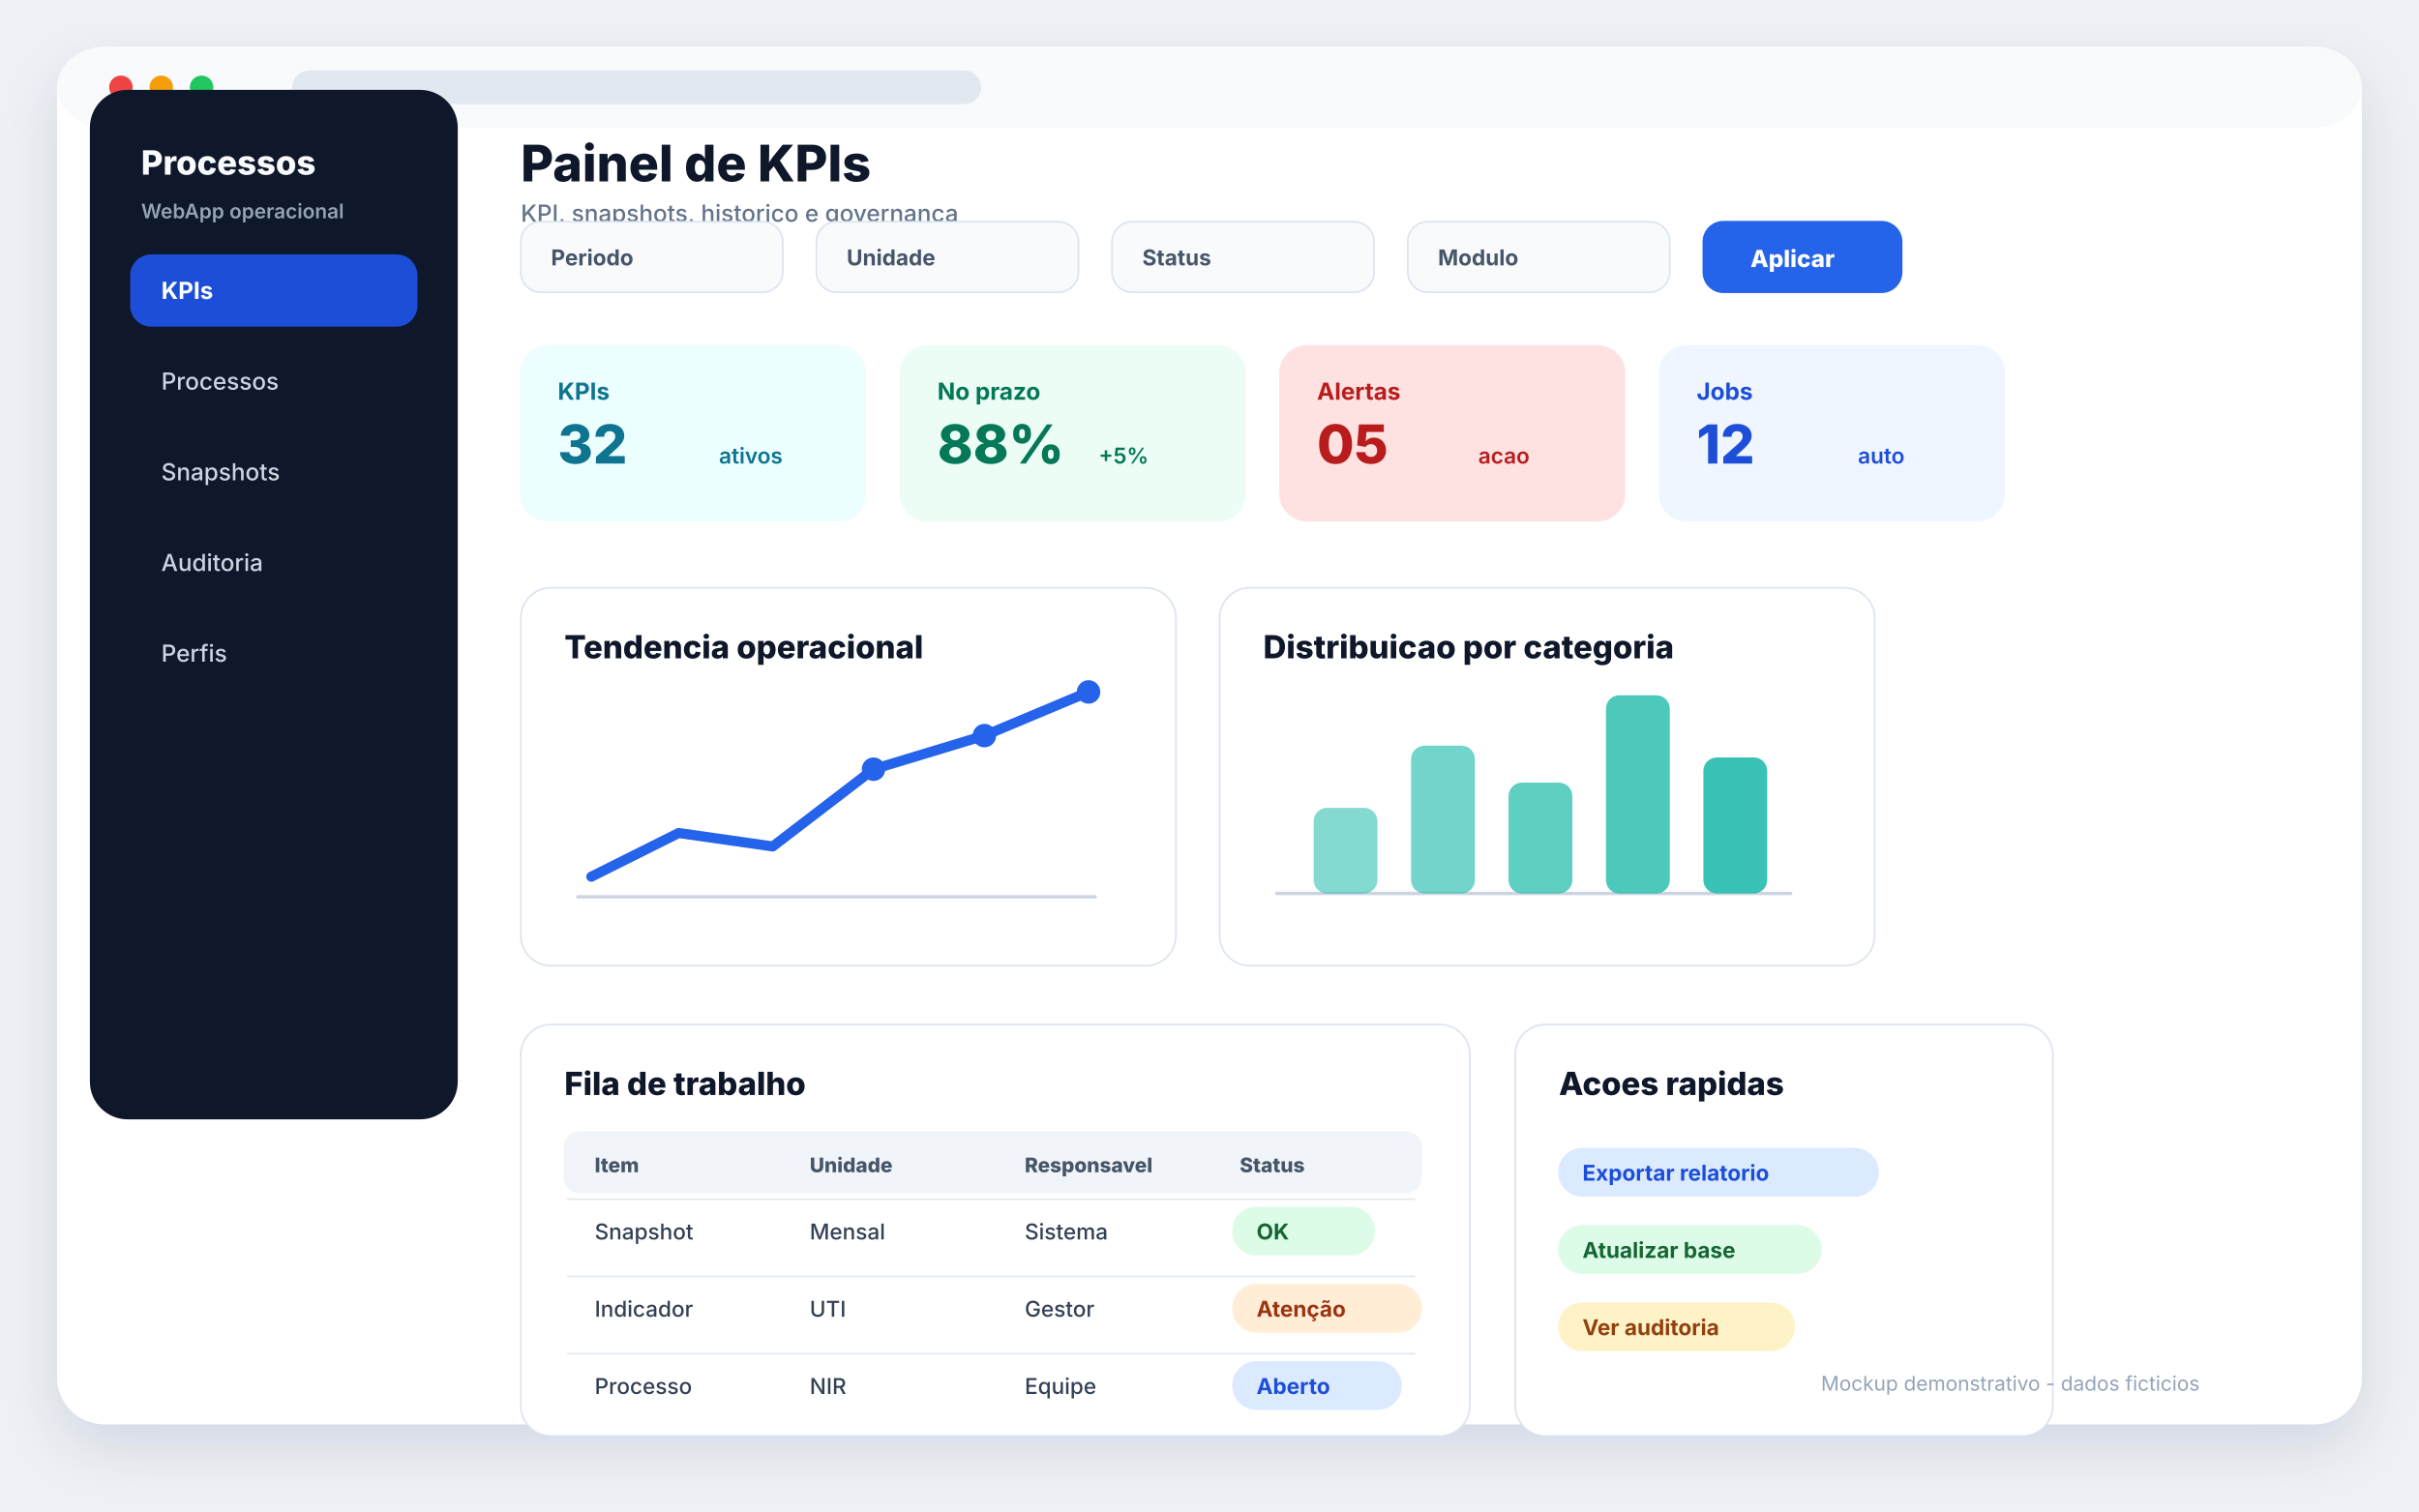
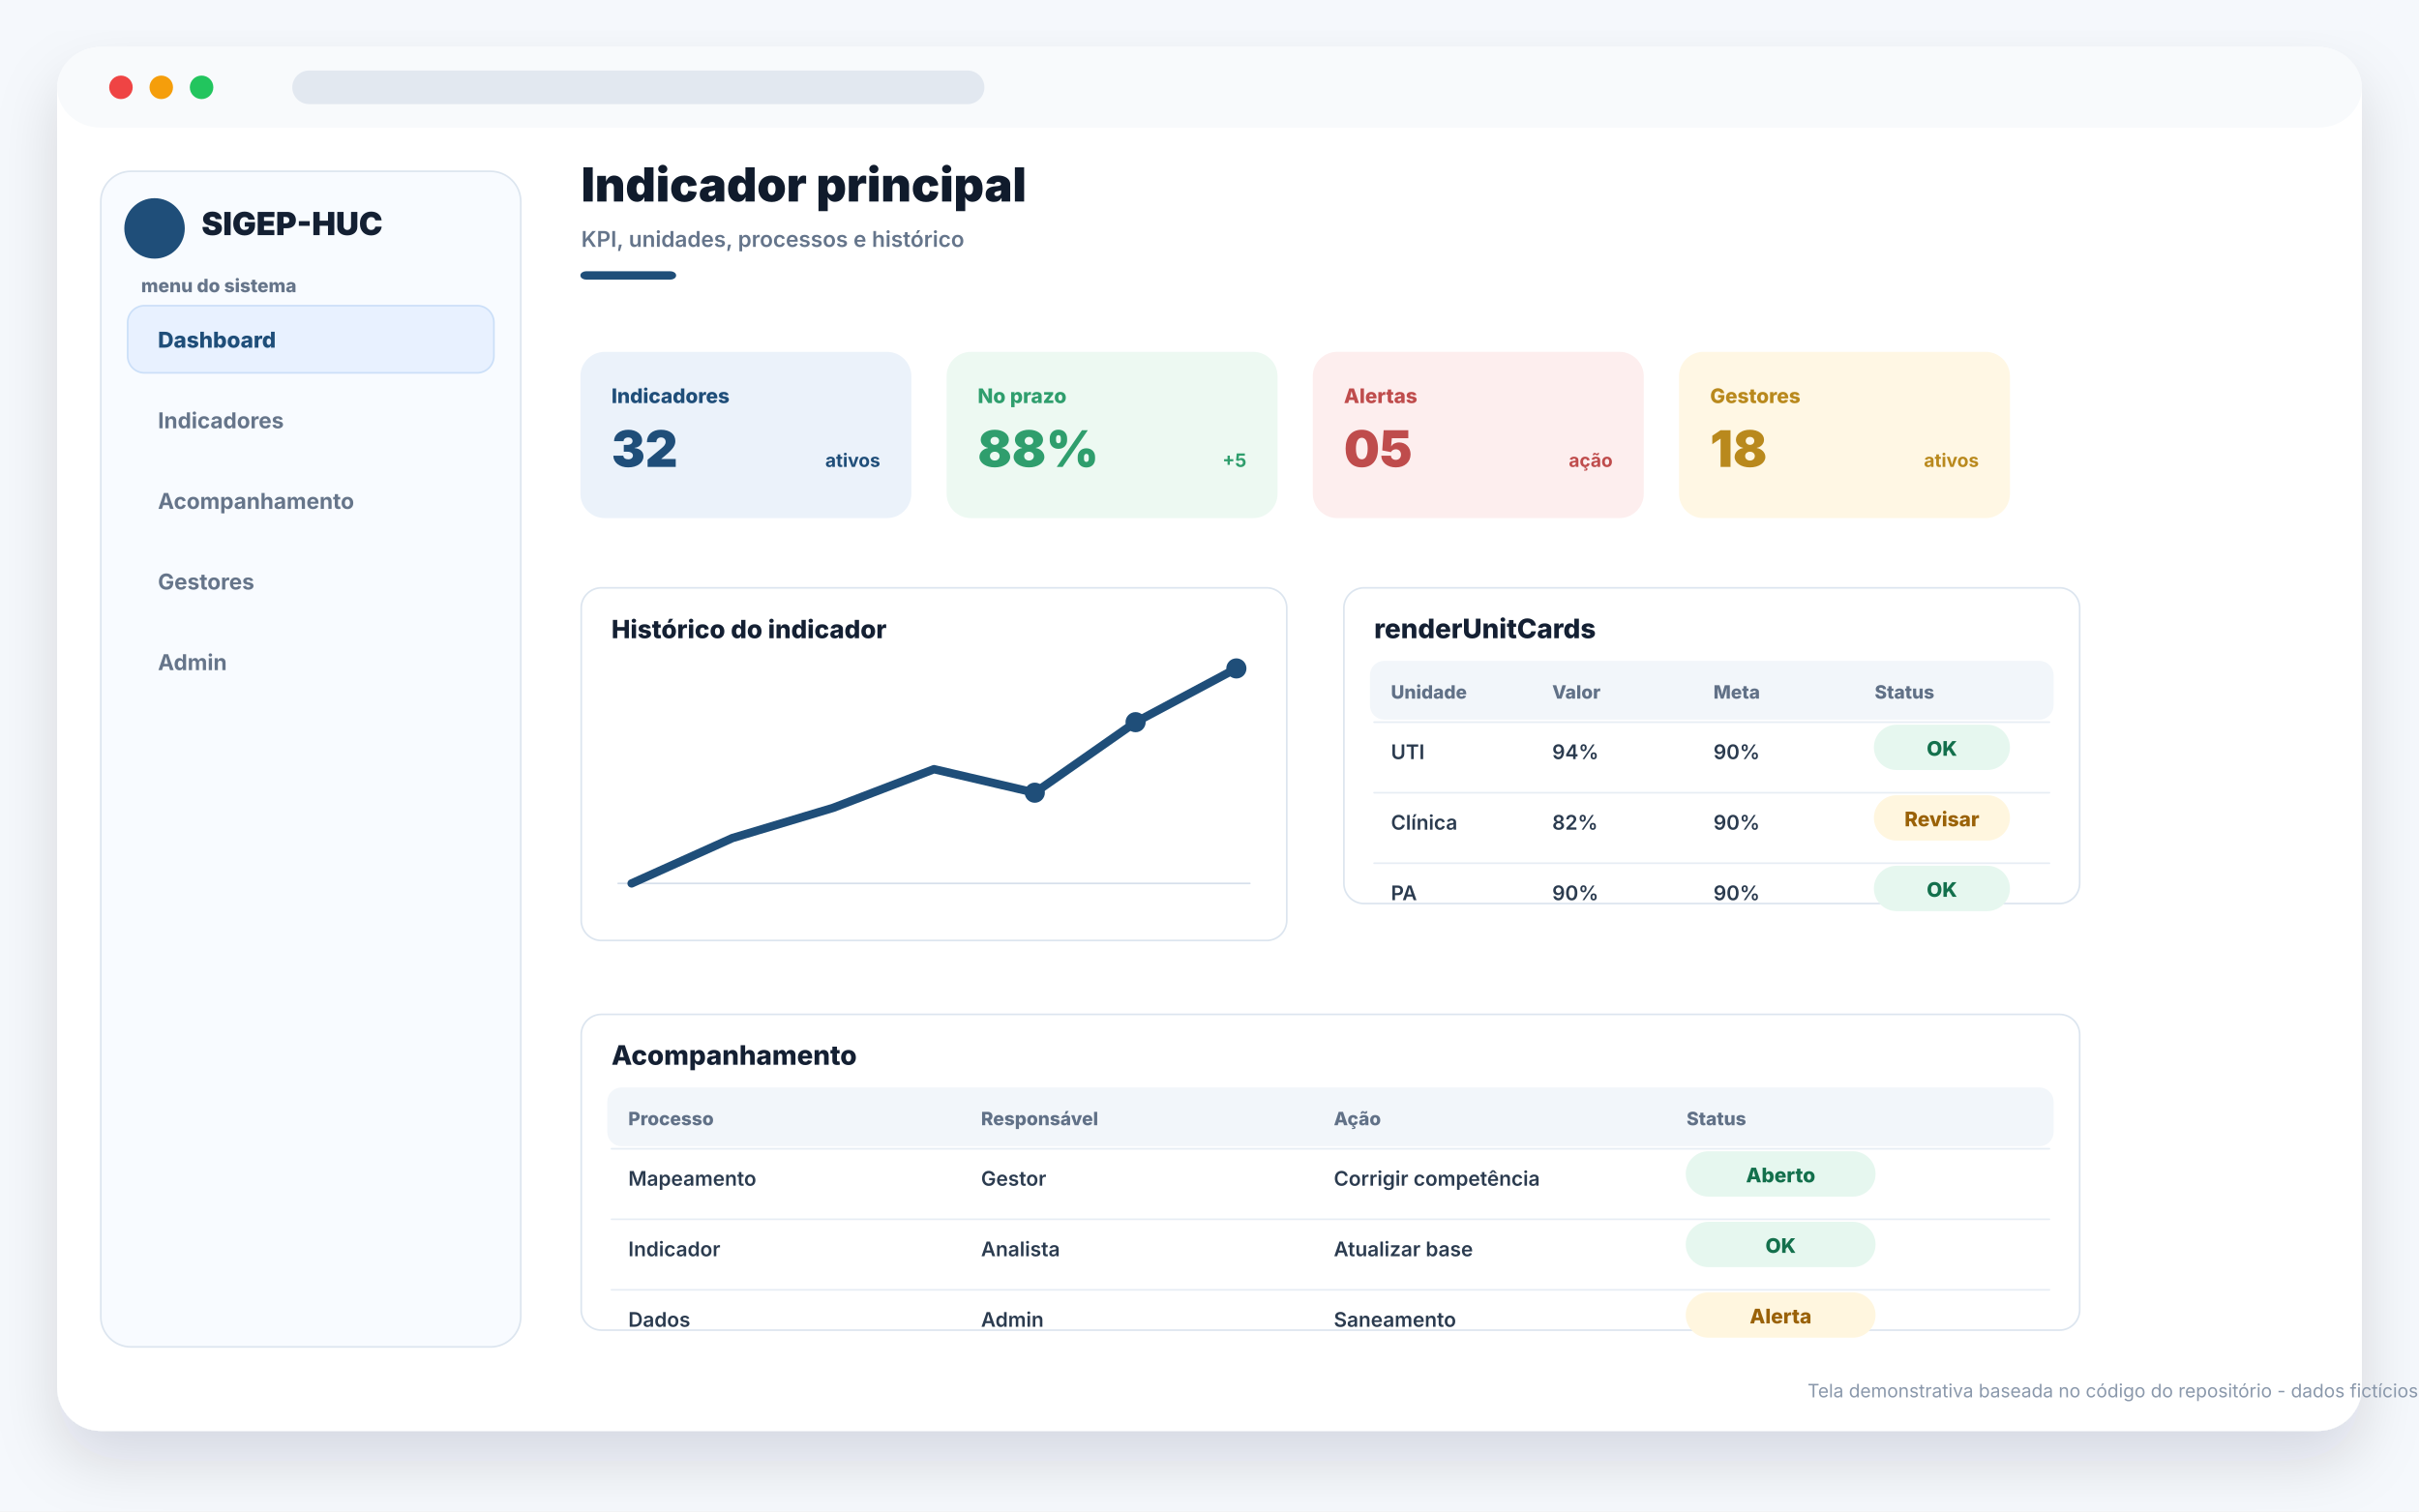
- <svg xmlns="http://www.w3.org/2000/svg" width="1440" height="900" viewBox="0 0 1440 900" role="img" aria-labelledby="title desc">
+ <svg xmlns="http://www.w3.org/2000/svg" width="1440" height="900" viewBox="0 0 1440 900" role="img">
  <defs>
-     <filter id="shadow" x="-20%" y="-20%" width="140%" height="140%">
-       <feDropShadow dx="0" dy="14" stdDeviation="18" flood-color="#0f172a" flood-opacity=".12" />
+     <filter id="shadow" x="-15%" y="-15%" width="130%" height="130%">
+       <feDropShadow dx="0" dy="18" stdDeviation="18" flood-color="#0f172a" flood-opacity=".13" />
    </filter>
+     <style>.ui{font-family:Inter,Segoe UI,Arial,sans-serif;letter-spacing:0}</style>
  </defs>
-   <rect width="1440" height="900" fill="#eef2f7" />
-   <rect x="34" y="28" width="1372" height="820" rx="28" fill="#ffffff" filter="url(#shadow)" />
-   <rect x="34" y="28" width="1372" height="48" rx="28" fill="#f8fafc" />
+   <rect width="1440" height="900" fill="#f5f8fc" />
+   <rect x="34" y="28" width="1372" height="824" rx="26" fill="#ffffff" filter="url(#shadow)" />
+   <rect x="34" y="28" width="1372" height="48" rx="26" fill="#f8fafc" />
  <circle cx="72" cy="52" r="7" fill="#ef4444" />
  <circle cx="96" cy="52" r="7" fill="#f59e0b" />
  <circle cx="120" cy="52" r="7" fill="#22c55e" />
-   <rect x="174" y="42" width="410" height="20" rx="10" fill="#e2e8f0" />
-   <rect x="54" y="54" width="218" height="612" rx="22" fill="#0f172a" stroke="#0f172a" />
-   <text x="84" y="104" font-family="Inter, Segoe UI, Arial, sans-serif" font-size="20" font-weight="800" fill="#f8fafc">Processos</text>
-   <text x="84" y="130" font-family="Inter, Segoe UI, Arial, sans-serif" font-size="12" font-weight="600" fill="#94a3b8">WebApp operacional</text>
-   <rect x="78" y="152" width="170" height="42" rx="12" fill="#1d4ed8" stroke="#1d4ed8" />
-   <text x="96" y="178" font-family="Inter, Segoe UI, Arial, sans-serif" font-size="14" font-weight="650" fill="#ffffff">KPIs</text>
-   <text x="96" y="232" font-family="Inter, Segoe UI, Arial, sans-serif" font-size="14" font-weight="500" fill="#cbd5e1">Processos</text>
-   <text x="96" y="286" font-family="Inter, Segoe UI, Arial, sans-serif" font-size="14" font-weight="500" fill="#cbd5e1">Snapshots</text>
-   <text x="96" y="340" font-family="Inter, Segoe UI, Arial, sans-serif" font-size="14" font-weight="500" fill="#cbd5e1">Auditoria</text>
-   <text x="96" y="394" font-family="Inter, Segoe UI, Arial, sans-serif" font-size="14" font-weight="500" fill="#cbd5e1">Perfis</text>
-   <text x="310" y="108" font-family="Inter, Segoe UI, Arial, sans-serif" font-size="30" font-weight="800" fill="#0f172a">Painel de KPIs</text>
-   <text x="310" y="132" font-family="Inter, Segoe UI, Arial, sans-serif" font-size="14" font-weight="500" fill="#64748b">KPI, snapshots, historico e governanca</text>
-   <rect x="310" y="132" width="156" height="42" rx="12" fill="#f8fafc" stroke="#dbe4f0" />
-   <text x="328" y="158" font-family="Inter, Segoe UI, Arial, sans-serif" font-size="13" font-weight="650" fill="#475569">Periodo</text>
-   <rect x="486" y="132" width="156" height="42" rx="12" fill="#f8fafc" stroke="#dbe4f0" />
-   <text x="504" y="158" font-family="Inter, Segoe UI, Arial, sans-serif" font-size="13" font-weight="650" fill="#475569">Unidade</text>
-   <rect x="662" y="132" width="156" height="42" rx="12" fill="#f8fafc" stroke="#dbe4f0" />
-   <text x="680" y="158" font-family="Inter, Segoe UI, Arial, sans-serif" font-size="13" font-weight="650" fill="#475569">Status</text>
-   <rect x="838" y="132" width="156" height="42" rx="12" fill="#f8fafc" stroke="#dbe4f0" />
-   <text x="856" y="158" font-family="Inter, Segoe UI, Arial, sans-serif" font-size="13" font-weight="650" fill="#475569">Modulo</text>
-   <rect x="1014" y="132" width="118" height="42" rx="12" fill="#2563eb" stroke="#2563eb" />
-   <text x="1042" y="159" font-family="Inter, Segoe UI, Arial, sans-serif" font-size="14" font-weight="800" fill="#fff">Aplicar</text>
-   <rect x="310" y="206" width="205" height="104" rx="16" fill="#ecfeff" stroke="#ecfeff" />
-   <text x="332" y="238" font-family="Inter, Segoe UI, Arial, sans-serif" font-size="14" font-weight="700" fill="#0e7490">KPIs</text>
-   <text x="332" y="276" font-family="Inter, Segoe UI, Arial, sans-serif" font-size="32" font-weight="800" fill="#0e7490">32</text>
-   <text x="428" y="276" font-family="Inter, Segoe UI, Arial, sans-serif" font-size="13" font-weight="600" fill="#0e7490">ativos</text>
-   <rect x="536" y="206" width="205" height="104" rx="16" fill="#ecfdf5" stroke="#ecfdf5" />
-   <text x="558" y="238" font-family="Inter, Segoe UI, Arial, sans-serif" font-size="14" font-weight="700" fill="#047857">No prazo</text>
-   <text x="558" y="276" font-family="Inter, Segoe UI, Arial, sans-serif" font-size="32" font-weight="800" fill="#047857">88%</text>
-   <text x="654" y="276" font-family="Inter, Segoe UI, Arial, sans-serif" font-size="13" font-weight="600" fill="#047857">+5%</text>
-   <rect x="762" y="206" width="205" height="104" rx="16" fill="#fee2e2" stroke="#fee2e2" />
-   <text x="784" y="238" font-family="Inter, Segoe UI, Arial, sans-serif" font-size="14" font-weight="700" fill="#b91c1c">Alertas</text>
-   <text x="784" y="276" font-family="Inter, Segoe UI, Arial, sans-serif" font-size="32" font-weight="800" fill="#b91c1c">05</text>
-   <text x="880" y="276" font-family="Inter, Segoe UI, Arial, sans-serif" font-size="13" font-weight="600" fill="#b91c1c">acao</text>
-   <rect x="988" y="206" width="205" height="104" rx="16" fill="#eff6ff" stroke="#eff6ff" />
-   <text x="1010" y="238" font-family="Inter, Segoe UI, Arial, sans-serif" font-size="14" font-weight="700" fill="#1d4ed8">Jobs</text>
-   <text x="1010" y="276" font-family="Inter, Segoe UI, Arial, sans-serif" font-size="32" font-weight="800" fill="#1d4ed8">12</text>
-   <text x="1106" y="276" font-family="Inter, Segoe UI, Arial, sans-serif" font-size="13" font-weight="600" fill="#1d4ed8">auto</text>
-   <rect x="310" y="350" width="390" height="225" rx="18" fill="#ffffff" stroke="#dbe4f0" />
-   <text x="336" y="392" font-family="Inter, Segoe UI, Arial, sans-serif" font-size="19" font-weight="800" fill="#0f172a">Tendencia operacional</text>
-   <line x1="344" y1="534" x2="652" y2="534" stroke="#cbd5e1" stroke-width="2" stroke-linecap="round" />
-   <polyline points="352,522 404,496 460,504 520,458 586,438 648,412" fill="none" stroke="#2563eb" stroke-width="6" stroke-linecap="round" stroke-linejoin="round" />
-   <circle cx="520" cy="458" r="7" fill="#2563eb" />
-   <circle cx="586" cy="438" r="7" fill="#2563eb" />
-   <circle cx="648" cy="412" r="7" fill="#2563eb" />
-   <rect x="726" y="350" width="390" height="225" rx="18" fill="#ffffff" stroke="#dbe4f0" />
-   <text x="752" y="392" font-family="Inter, Segoe UI, Arial, sans-serif" font-size="19" font-weight="800" fill="#0f172a">Distribuicao por categoria</text>
-   <line x1="760" y1="532" x2="1066" y2="532" stroke="#cbd5e1" stroke-width="2" stroke-linecap="round" />
-   <rect x="782" y="481" width="38" height="51" rx="8" fill="#14b8a6" opacity="0.52" />
-   <rect x="840" y="444" width="38" height="88" rx="8" fill="#14b8a6" opacity="0.60" />
-   <rect x="898" y="466" width="38" height="66" rx="8" fill="#14b8a6" opacity="0.68" />
-   <rect x="956" y="414" width="38" height="118" rx="8" fill="#14b8a6" opacity="0.76" />
-   <rect x="1014" y="451" width="38" height="81" rx="8" fill="#14b8a6" opacity="0.84" />
-   <rect x="310" y="610" width="565" height="245" rx="18" fill="#ffffff" stroke="#dbe4f0" />
-   <text x="336" y="652" font-family="Inter, Segoe UI, Arial, sans-serif" font-size="19" font-weight="800" fill="#0f172a">Fila de trabalho</text>
-   <rect x="336" y="674" width="510" height="36" rx="9" fill="#f1f5f9" stroke="#f1f5f9" />
-   <text x="354" y="698" font-family="Inter, Segoe UI, Arial, sans-serif" font-size="12" font-weight="800" fill="#475569">Item</text>
-   <text x="482" y="698" font-family="Inter, Segoe UI, Arial, sans-serif" font-size="12" font-weight="800" fill="#475569">Unidade</text>
-   <text x="610" y="698" font-family="Inter, Segoe UI, Arial, sans-serif" font-size="12" font-weight="800" fill="#475569">Responsavel</text>
-   <text x="738" y="698" font-family="Inter, Segoe UI, Arial, sans-serif" font-size="12" font-weight="800" fill="#475569">Status</text>
-   <line x1="338" y1="714" x2="842" y2="714" stroke="#e2e8f0" stroke-width="1" stroke-linecap="round" />
-   <text x="354" y="738" font-family="Inter, Segoe UI, Arial, sans-serif" font-size="13" font-weight="550" fill="#334155">Snapshot</text>
-   <text x="482" y="738" font-family="Inter, Segoe UI, Arial, sans-serif" font-size="13" font-weight="550" fill="#334155">Mensal</text>
-   <text x="610" y="738" font-family="Inter, Segoe UI, Arial, sans-serif" font-size="13" font-weight="550" fill="#334155">Sistema</text>
-   <rect x="734" y="719" width="84" height="28" rx="14" fill="#dcfce7" stroke="#dcfce7" />
-   <text x="748" y="738" font-family="Inter, Segoe UI, Arial, sans-serif" font-size="13" font-weight="700" fill="#166534">OK</text>
-   <line x1="338" y1="760" x2="842" y2="760" stroke="#e2e8f0" stroke-width="1" stroke-linecap="round" />
-   <text x="354" y="784" font-family="Inter, Segoe UI, Arial, sans-serif" font-size="13" font-weight="550" fill="#334155">Indicador</text>
-   <text x="482" y="784" font-family="Inter, Segoe UI, Arial, sans-serif" font-size="13" font-weight="550" fill="#334155">UTI</text>
-   <text x="610" y="784" font-family="Inter, Segoe UI, Arial, sans-serif" font-size="13" font-weight="550" fill="#334155">Gestor</text>
-   <rect x="734" y="765" width="112" height="28" rx="14" fill="#ffedd5" stroke="#ffedd5" />
-   <text x="748" y="784" font-family="Inter, Segoe UI, Arial, sans-serif" font-size="13" font-weight="700" fill="#9a3412">Atenção</text>
-   <line x1="338" y1="806" x2="842" y2="806" stroke="#e2e8f0" stroke-width="1" stroke-linecap="round" />
-   <text x="354" y="830" font-family="Inter, Segoe UI, Arial, sans-serif" font-size="13" font-weight="550" fill="#334155">Processo</text>
-   <text x="482" y="830" font-family="Inter, Segoe UI, Arial, sans-serif" font-size="13" font-weight="550" fill="#334155">NIR</text>
-   <text x="610" y="830" font-family="Inter, Segoe UI, Arial, sans-serif" font-size="13" font-weight="550" fill="#334155">Equipe</text>
-   <rect x="734" y="811" width="100" height="28" rx="14" fill="#dbeafe" stroke="#dbeafe" />
-   <text x="748" y="830" font-family="Inter, Segoe UI, Arial, sans-serif" font-size="13" font-weight="700" fill="#1d4ed8">Aberto</text>
-   <rect x="902" y="610" width="320" height="245" rx="18" fill="#ffffff" stroke="#dbe4f0" />
-   <text x="928" y="652" font-family="Inter, Segoe UI, Arial, sans-serif" font-size="19" font-weight="800" fill="#0f172a">Acoes rapidas</text>
-   <rect x="928" y="684" width="190" height="28" rx="14" fill="#dbeafe" stroke="#dbeafe" />
-   <text x="942" y="703" font-family="Inter, Segoe UI, Arial, sans-serif" font-size="13" font-weight="700" fill="#1d4ed8">Exportar relatorio</text>
-   <rect x="928" y="730" width="156" height="28" rx="14" fill="#dcfce7" stroke="#dcfce7" />
-   <text x="942" y="749" font-family="Inter, Segoe UI, Arial, sans-serif" font-size="13" font-weight="700" fill="#166534">Atualizar base</text>
-   <rect x="928" y="776" width="140" height="28" rx="14" fill="#fef3c7" stroke="#fef3c7" />
-   <text x="942" y="795" font-family="Inter, Segoe UI, Arial, sans-serif" font-size="13" font-weight="700" fill="#92400e">Ver auditoria</text>
-   <text x="1084" y="828" font-family="Inter, Segoe UI, Arial, sans-serif" font-size="12" fill="#94a3b8">Mockup demonstrativo - dados ficticios</text>
+   <rect x="174" y="42" width="412" height="20" rx="10" fill="#e2e8f0" />
+   <rect x="60" y="102" width="250" height="700" rx="18" fill="#f8fbff" stroke="#dce5ef" />
+   <circle cx="92" cy="136" r="18" fill="#1f4e79" stroke="none" stroke-width="1" />
+   <text x="120" y="140" class="ui" font-size="19" font-weight="850" fill="#142033">SIGEP-HUC</text>
+   <text x="84" y="174" class="ui" font-size="11" font-weight="800" fill="#66758a">menu do sistema</text>
+   <rect x="76" y="182" width="218" height="40" rx="10" fill="#e8f1ff" stroke="#cbdff8" />
+   <text x="94" y="207" class="ui" font-size="13" font-weight="800" fill="#1f4e79">Dashboard</text>
+   <text x="94" y="255" class="ui" font-size="13" font-weight="650" fill="#66758a">Indicadores</text>
+   <text x="94" y="303" class="ui" font-size="13" font-weight="650" fill="#66758a">Acompanhamento</text>
+   <text x="94" y="351" class="ui" font-size="13" font-weight="650" fill="#66758a">Gestores</text>
+   <text x="94" y="399" class="ui" font-size="13" font-weight="650" fill="#66758a">Admin</text>
+   <text x="346" y="120" class="ui" font-size="28" font-weight="850" fill="#101b2c">Indicador principal</text>
+   <text x="346" y="147" class="ui" font-size="13" font-weight="600" fill="#65758b">KPI, unidades, processos e histórico</text>
+   <rect x="346" y="162" width="56" height="4" rx="3" fill="#1f4e79" stroke="#1f4e79" />
+   <rect x="346" y="210" width="196" height="98" rx="14" fill="#ebf2fa" stroke="#ebf2fa" />
+   <text x="364" y="240" class="ui" font-size="12" font-weight="800" fill="#1f4e79">Indicadores</text>
+   <text x="364" y="278" class="ui" font-size="30" font-weight="850" fill="#1f4e79">32</text>
+   <text x="524" y="278" class="ui" font-size="11" font-weight="700" fill="#1f4e79" text-anchor="end">ativos</text>
+   <rect x="564" y="210" width="196" height="98" rx="14" fill="#edf9f2" stroke="#edf9f2" />
+   <text x="582" y="240" class="ui" font-size="12" font-weight="800" fill="#2f9e6d">No prazo</text>
+   <text x="582" y="278" class="ui" font-size="30" font-weight="850" fill="#2f9e6d">88%</text>
+   <text x="742" y="278" class="ui" font-size="11" font-weight="700" fill="#2f9e6d" text-anchor="end">+5</text>
+   <rect x="782" y="210" width="196" height="98" rx="14" fill="#fdeeee" stroke="#fdeeee" />
+   <text x="800" y="240" class="ui" font-size="12" font-weight="800" fill="#bf4c4c">Alertas</text>
+   <text x="800" y="278" class="ui" font-size="30" font-weight="850" fill="#bf4c4c">05</text>
+   <text x="960" y="278" class="ui" font-size="11" font-weight="700" fill="#bf4c4c" text-anchor="end">ação</text>
+   <rect x="1000" y="210" width="196" height="98" rx="14" fill="#fff7e4" stroke="#fff7e4" />
+   <text x="1018" y="240" class="ui" font-size="12" font-weight="800" fill="#b9891d">Gestores</text>
+   <text x="1018" y="278" class="ui" font-size="30" font-weight="850" fill="#b9891d">18</text>
+   <text x="1178" y="278" class="ui" font-size="11" font-weight="700" fill="#b9891d" text-anchor="end">ativos</text>
+   <rect x="346" y="350" width="420" height="210" rx="12" fill="#ffffff" stroke="#dce5ef" />
+   <text x="364" y="380" class="ui" font-size="15" font-weight="800" fill="#142033">Histórico do indicador</text>
+   <line x1="368" y1="526" x2="744" y2="526" stroke="#d6dfeb" stroke-width="1" stroke-linecap="round" />
+   <polyline points="376,526 436,499 496,481 556,458 616,472 676,430 736,398" fill="none" stroke="#1f4e79" stroke-width="5" stroke-linecap="round" stroke-linejoin="round" />
+   <circle cx="616" cy="472" r="6" fill="#1f4e79" stroke="none" stroke-width="1" />
+   <circle cx="676" cy="430" r="6" fill="#1f4e79" stroke="none" stroke-width="1" />
+   <circle cx="736" cy="398" r="6" fill="#1f4e79" stroke="none" stroke-width="1" />
+   <rect x="800" y="350" width="438" height="188" rx="12" fill="#ffffff" stroke="#dce5ef" />
+   <text x="818" y="380" class="ui" font-size="16" font-weight="800" fill="#142033">renderUnitCards</text>
+   <rect x="816" y="394" width="406" height="34" rx="8" fill="#f2f6fa" stroke="#f2f6fa" />
+   <text x="828" y="416" class="ui" font-size="11" font-weight="800" fill="#617187">Unidade</text>
+   <text x="924" y="416" class="ui" font-size="11" font-weight="800" fill="#617187">Valor</text>
+   <text x="1020" y="416" class="ui" font-size="11" font-weight="800" fill="#617187">Meta</text>
+   <text x="1116" y="416" class="ui" font-size="11" font-weight="800" fill="#617187">Status</text>
+   <line x1="818" y1="430" x2="1220" y2="430" stroke="#e7edf4" stroke-width="1" stroke-linecap="round" />
+   <text x="828" y="452" class="ui" font-size="12" font-weight="600" fill="#2b3b4f">UTI</text>
+   <text x="924" y="452" class="ui" font-size="12" font-weight="600" fill="#2b3b4f">94%</text>
+   <text x="1020" y="452" class="ui" font-size="12" font-weight="600" fill="#2b3b4f">90%</text>
+   <rect x="1116" y="432" width="80" height="26" rx="13" fill="#e6f7ef" stroke="#e6f7ef" />
+   <text x="1156" y="450" class="ui" font-size="12" font-weight="800" fill="#13704c" text-anchor="middle">OK</text>
+   <line x1="818" y1="472" x2="1220" y2="472" stroke="#e7edf4" stroke-width="1" stroke-linecap="round" />
+   <text x="828" y="494" class="ui" font-size="12" font-weight="600" fill="#2b3b4f">Clínica</text>
+   <text x="924" y="494" class="ui" font-size="12" font-weight="600" fill="#2b3b4f">82%</text>
+   <text x="1020" y="494" class="ui" font-size="12" font-weight="600" fill="#2b3b4f">90%</text>
+   <rect x="1116" y="474" width="80" height="26" rx="13" fill="#fff6df" stroke="#fff6df" />
+   <text x="1156" y="492" class="ui" font-size="12" font-weight="800" fill="#9a6208" text-anchor="middle">Revisar</text>
+   <line x1="818" y1="514" x2="1220" y2="514" stroke="#e7edf4" stroke-width="1" stroke-linecap="round" />
+   <text x="828" y="536" class="ui" font-size="12" font-weight="600" fill="#2b3b4f">PA</text>
+   <text x="924" y="536" class="ui" font-size="12" font-weight="600" fill="#2b3b4f">90%</text>
+   <text x="1020" y="536" class="ui" font-size="12" font-weight="600" fill="#2b3b4f">90%</text>
+   <rect x="1116" y="516" width="80" height="26" rx="13" fill="#e6f7ef" stroke="#e6f7ef" />
+   <text x="1156" y="534" class="ui" font-size="12" font-weight="800" fill="#13704c" text-anchor="middle">OK</text>
+   <rect x="346" y="604" width="892" height="188" rx="12" fill="#ffffff" stroke="#dce5ef" />
+   <text x="364" y="634" class="ui" font-size="16" font-weight="800" fill="#142033">Acompanhamento</text>
+   <rect x="362" y="648" width="860" height="34" rx="8" fill="#f2f6fa" stroke="#f2f6fa" />
+   <text x="374" y="670" class="ui" font-size="11" font-weight="800" fill="#617187">Processo</text>
+   <text x="584" y="670" class="ui" font-size="11" font-weight="800" fill="#617187">Responsável</text>
+   <text x="794" y="670" class="ui" font-size="11" font-weight="800" fill="#617187">Ação</text>
+   <text x="1004" y="670" class="ui" font-size="11" font-weight="800" fill="#617187">Status</text>
+   <line x1="364" y1="684" x2="1220" y2="684" stroke="#e7edf4" stroke-width="1" stroke-linecap="round" />
+   <text x="374" y="706" class="ui" font-size="12" font-weight="600" fill="#2b3b4f">Mapeamento</text>
+   <text x="584" y="706" class="ui" font-size="12" font-weight="600" fill="#2b3b4f">Gestor</text>
+   <text x="794" y="706" class="ui" font-size="12" font-weight="600" fill="#2b3b4f">Corrigir competência</text>
+   <rect x="1004" y="686" width="112" height="26" rx="13" fill="#e6f7ef" stroke="#e6f7ef" />
+   <text x="1060" y="704" class="ui" font-size="12" font-weight="800" fill="#13704c" text-anchor="middle">Aberto</text>
+   <line x1="364" y1="726" x2="1220" y2="726" stroke="#e7edf4" stroke-width="1" stroke-linecap="round" />
+   <text x="374" y="748" class="ui" font-size="12" font-weight="600" fill="#2b3b4f">Indicador</text>
+   <text x="584" y="748" class="ui" font-size="12" font-weight="600" fill="#2b3b4f">Analista</text>
+   <text x="794" y="748" class="ui" font-size="12" font-weight="600" fill="#2b3b4f">Atualizar base</text>
+   <rect x="1004" y="728" width="112" height="26" rx="13" fill="#e6f7ef" stroke="#e6f7ef" />
+   <text x="1060" y="746" class="ui" font-size="12" font-weight="800" fill="#13704c" text-anchor="middle">OK</text>
+   <line x1="364" y1="768" x2="1220" y2="768" stroke="#e7edf4" stroke-width="1" stroke-linecap="round" />
+   <text x="374" y="790" class="ui" font-size="12" font-weight="600" fill="#2b3b4f">Dados</text>
+   <text x="584" y="790" class="ui" font-size="12" font-weight="600" fill="#2b3b4f">Admin</text>
+   <text x="794" y="790" class="ui" font-size="12" font-weight="600" fill="#2b3b4f">Saneamento</text>
+   <rect x="1004" y="770" width="112" height="26" rx="13" fill="#fff6df" stroke="#fff6df" />
+   <text x="1060" y="788" class="ui" font-size="12" font-weight="800" fill="#9a6208" text-anchor="middle">Alerta</text>
+   <text x="1076" y="832" class="ui" font-size="11" fill="#8a98ab">Tela demonstrativa baseada no código do repositório - dados fictícios</text>
</svg>
